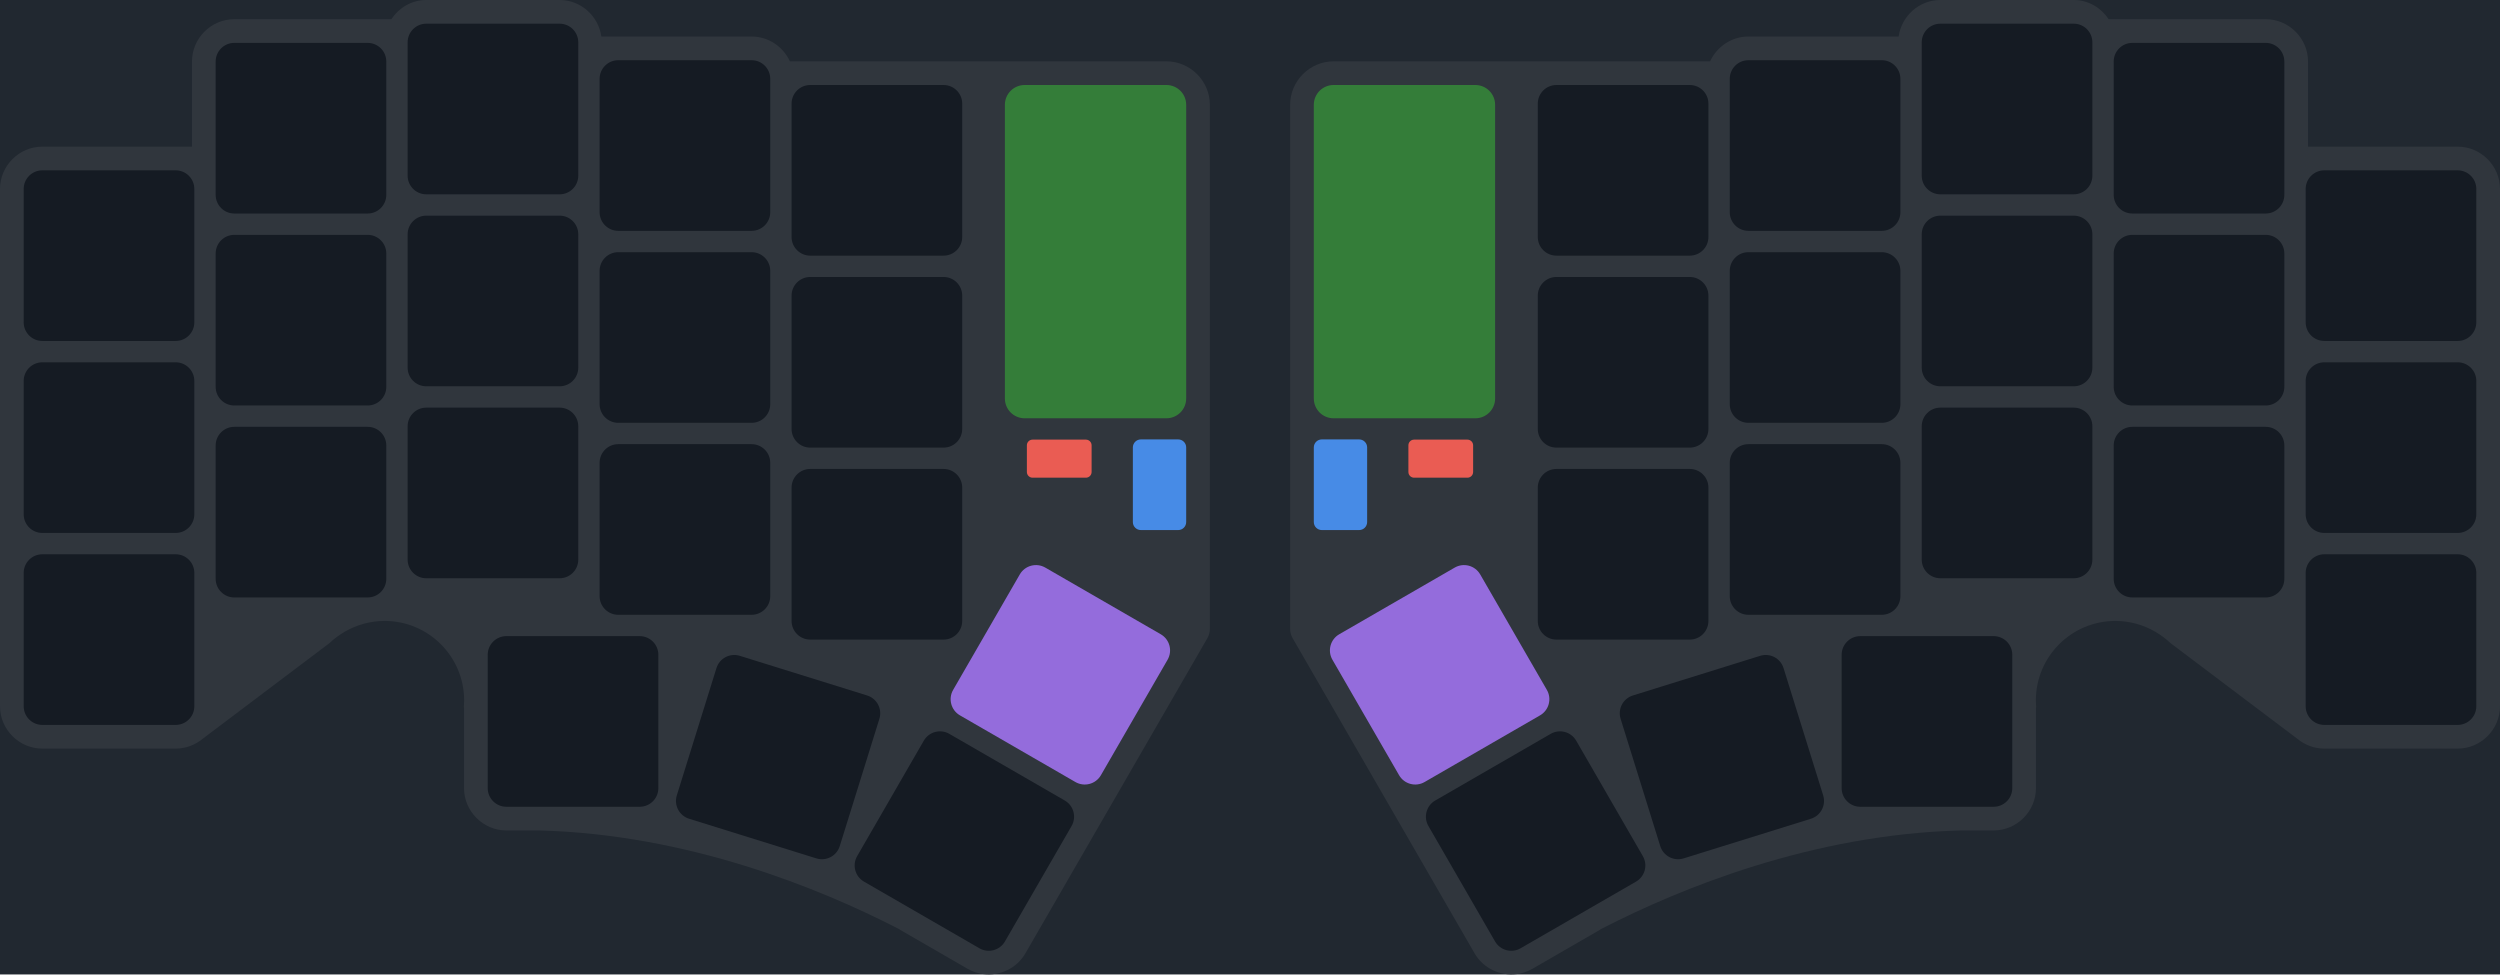
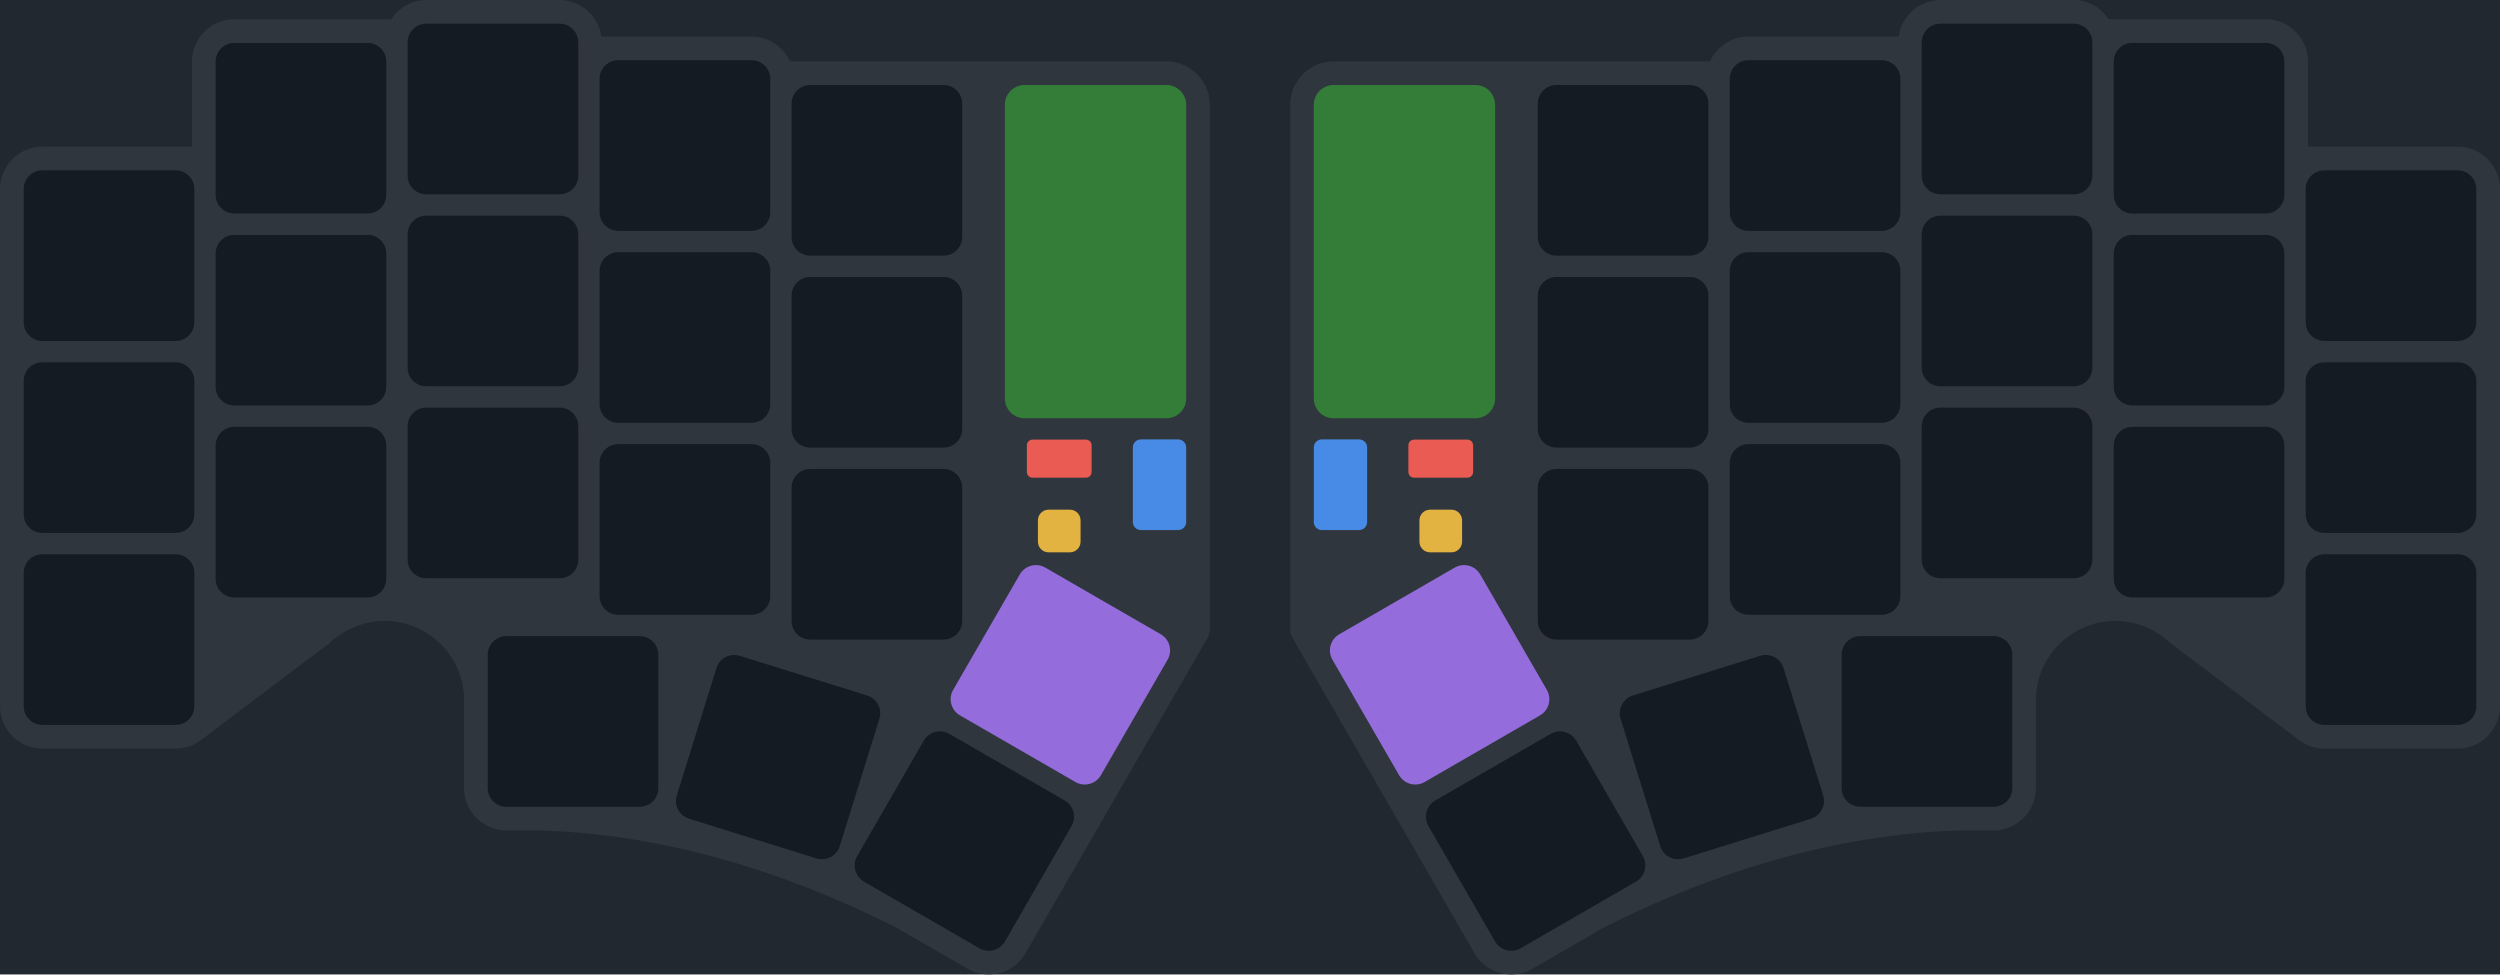
<svg xmlns="http://www.w3.org/2000/svg" viewBox="103 41 937.633 365.457" width="937.633" height="365.457" role="img" aria-label="Scoot Keyboard physical layout" version="1.1" id="svg49">
  <defs id="defs49" />
  <style id="style1">
  .canvas { fill: #262c36; }
  .cap { stroke: #30363d; stroke-width: 1; }
  .enc { stroke: #30363d; stroke-width: 1; }
  .enc-tread { stroke: rgba(255,255,255,0.35); stroke-width: 2; stroke-linecap: round; }
  .chip rect { stroke: #30363d; stroke-width: 1; }
  .chip text { fill: #fff; font: 600 12.5px system-ui, sans-serif; text-anchor: middle; dominant-baseline: central; }
</style>
  <g id="g50-5" transform="translate(144,470.1582)">
    <g id="g24-49" />
    <g id="g25-5" />
    <g id="g26-4" />
    <g id="g27-9" />
    <g id="g28-5" />
    <g id="g29-3" />
    <g id="g30-7" />
    <g id="g31-8" />
    <g id="g32-9" />
    <g id="g33-7" />
    <g id="g34-2" />
    <g id="g35-3" />
    <g id="g36-9" />
    <g id="g37-2" />
    <g id="g38-1" />
    <g id="g39-6" />
    <g id="g40-12" />
    <g id="g41-7" />
    <g transform="rotate(-13,806.4,318.8)" id="g42-11" />
    <g transform="rotate(-26,736.4,342.2)" id="g43-0" />
    <g transform="rotate(-40,664,371.4)" id="g44-6" />
  </g>
  <g id="g28-68-7" transform="translate(-226.5078,398.1582)" />
  <g id="g50-1" transform="translate(77.23175,520.3563)">
    <g id="g24-9" />
    <g id="g25-9" />
    <g id="g26-3" />
    <g id="g27-0" />
    <g id="g28-6" />
    <g id="g29-4" />
    <g id="g30-0" />
    <g id="g31-62" />
    <g id="g32-7" />
    <g id="g33-6" />
    <g id="g34-8" />
    <g id="g35-2" />
    <g id="g36-29" />
    <g id="g37-6" />
    <g id="g38-27" />
    <g id="g39-1" />
    <g id="g40-1" />
    <g id="g41-9" />
    <g transform="rotate(-13,806.4,318.8)" id="g42-1" />
    <g transform="rotate(-26,736.4,342.2)" id="g43-9" />
    <g transform="rotate(-40,664,371.4)" id="g44-0" />
  </g>
  <g id="g39-0-5" transform="translate(-5.276011,520.3563)" />
  <g id="g50-7" transform="translate(-10,437.7231)">
    <g id="g24-7" />
    <g id="g25-4" />
    <g id="g26-1" />
    <g id="g27-8" />
    <g id="g28-3" />
    <g id="g29-8" />
    <g id="g30-21" />
    <g id="g31-5" />
    <g id="g32-1" />
    <g id="g33-8" />
    <g id="g34-0" />
    <g id="g35-4" />
    <g id="g36-2" />
    <g id="g37-8" />
    <g id="g38-28" />
    <g id="g39-7" />
    <g id="g40-40" />
    <g id="g41-2" />
    <g transform="rotate(-13,806.4,318.8)" id="g42-9" />
    <g transform="rotate(-26,736.4,342.2)" id="g43-8" />
    <g transform="rotate(-40,664,371.4)" id="g44-3" />
  </g>
  <g id="g39-0-1" transform="translate(-93.00776,437.7231)" />
  <g id="g24-4" transform="translate(-127.9922,-43.34177)" />
  <g id="g25-8" transform="translate(-127.9922,-43.34177)" />
  <g id="g26-5" transform="translate(-127.9922,-43.34177)" />
  <g id="g27-3" transform="translate(-127.9922,-43.34177)" />
  <g id="g28-1" transform="translate(-127.9922,-43.34177)" />
  <g id="g29-6" transform="translate(-127.9922,-43.34177)" />
  <g id="g30-2" transform="translate(-127.9922,-43.34177)" />
  <g id="g31-6" transform="translate(-127.9922,-43.34177)" />
  <g id="g32-5" transform="translate(-127.9922,-43.34177)" />
  <g id="g33-4" transform="translate(-127.9922,-43.34177)" />
  <g id="g34-6" transform="translate(-127.9922,-43.34177)" />
  <g id="g35-6" transform="translate(-127.9922,-43.34177)" />
  <g id="g36-3" transform="translate(-127.9922,-43.34177)" />
  <g id="g37-4" transform="translate(-127.9922,-43.34177)" />
  <g id="g38-2" transform="translate(-127.9922,-43.34177)" />
  <g id="g39-4" transform="translate(-127.9922,-43.34177)" />
  <g id="g40-4" transform="translate(-127.9922,-43.34177)" />
  <g id="g41-3" transform="translate(-127.9922,-43.34177)" />
  <g transform="rotate(-13,552.201,858.8158)" id="g42-7" />
  <g transform="rotate(-26,578.537,597.7268)" id="g43-6" />
  <g transform="rotate(-40,540.4636,525.557)" id="g44-8" />
  <rect class="canvas" x="103" y="41" width="937.633" height="365.457" id="rect1" style="fill:#212830;fill-opacity:1;stroke-width:0.848" />
  <g id="g46" transform="translate(-10,-9.841767)">
    <g id="g45">
      <path id="path27" style="baseline-shift:baseline;display:inline;overflow:visible;vector-effect:none;fill:#30363d;paint-order:markers stroke fill;enable-background:accumulate;stop-color:#000000" d="m 840.75,50.842 c -7.965,0 -14.575,6.013 -15.66,13.699 H 818.75 797.379 768.75 c -6.366,0 -11.847,3.833 -14.373,9.301 H 746.75 740.104 696.75 666.312 644.645 613.188 c -8.951,0 -16.32,7.366 -16.32,16.318 V 194.5 v 5.785 12.387 7.203 20.797 46.156 h 0.002 c 0.021,1.148 0.325,2.309 0.941,3.377 l 10.986,19.029 0.008,0.049 1.344,2.293 0.055,0.092 5.166,8.947 7.404,12.824 0.037,0.066 c 0.013,0.023 0.027,0.045 0.041,0.068 l 3.143,5.445 3.41,5.906 0.947,1.641 0.002,0.002 10.049,17.406 1.998,3.461 8.396,14.543 14.639,25.355 0.602,1.043 c 3.267,5.659 9.567,8.549 15.717,7.807 2.05,-0.248 4.093,-0.903 5.979,-1.992 l 25.451,-14.695 h -0.121 l 1.018,-0.523 C 742.85,384.187 792.59,363.711 848.483,362.305 h 12.23 c 8.711,0 15.883,-7.169 15.883,-15.881 v -18.691 -11.68 l 0.059,-0.019 a 29.841,29.841 0 0 1 -0.104,-2.469 29.841,29.841 0 0 1 29.842,-29.842 29.841,29.841 0 0 1 14.99,4.07 l 0.01,-0.025 0.289,0.219 a 29.841,29.841 0 0 1 5.395,4.07 h 0.002 l 47.596,35.904 c 2.75,2.273 6.265,3.645 10.076,3.645 h 50 c 8.712,0 15.883,-7.171 15.883,-15.883 v -19.281 -30.719 -22 -50 -22 -25.895 -24.105 c 0,-8.712 -7.172,-15.881 -15.883,-15.881 H 999.5 984.75 978.633 V 73.924 c 0,-8.712 -7.171,-15.883 -15.883,-15.883 h -50 -8.891 C 901.002,53.75 896.244,50.842 890.75,50.842 Z" />
      <rect class="cap" x="977.75" y="114.724" width="64" height="64" rx="7" fill="#151b23" id="rect27" style="stroke:none" />
      <rect class="cap" x="977.75" y="186.724" width="64" height="64" rx="7" fill="#151b23" id="rect28" style="stroke:none" />
      <rect class="cap" x="977.75" y="258.724" width="64" height="64" rx="7" fill="#151b23" id="rect29" style="stroke:none" />
      <rect class="cap" x="905.75" y="66.923" width="64" height="64" rx="7" fill="#151b23" id="rect30" style="stroke:none" />
      <rect class="cap" x="905.75" y="138.923" width="64" height="64" rx="7" fill="#151b23" id="rect31" style="stroke:none" />
      <rect class="cap" x="905.75" y="210.923" width="64" height="64" rx="7" fill="#151b23" id="rect32" style="stroke:none" />
      <rect class="cap" x="833.75" y="59.723" width="64" height="64" rx="7" fill="#151b23" id="rect33" style="stroke:none" />
      <rect class="cap" x="833.75" y="131.723" width="64" height="64" rx="7" fill="#151b23" id="rect34" style="stroke:none" />
      <rect class="cap" x="833.75" y="203.723" width="64" height="64" rx="7" fill="#151b23" id="rect35" style="stroke:none" />
      <rect class="cap" x="761.75" y="73.423" width="64" height="64" rx="7" fill="#151b23" id="rect36" style="stroke:none" />
      <rect class="cap" x="761.75" y="145.423" width="64" height="64" rx="7" fill="#151b23" id="rect37" style="stroke:none" />
      <rect class="cap" x="803.714" y="289.423" width="64" height="64" rx="7" fill="#151b23" id="rect38-6" style="stroke:none;stroke-width:1" />
      <rect class="cap" x="592.931" y="513.283" width="64" height="64" rx="7" fill="#151b23" id="rect38-6-2" style="stroke:none;stroke-width:1" transform="rotate(-17.29844)" />
      <rect class="cap" x="381.499" y="629.684" width="64" height="64" rx="7" fill="#151b23" id="rect38-6-2-3" style="stroke:none;stroke-width:1" transform="rotate(-30)" />
      <rect class="cap" x="381.499" y="557.684" width="64" height="64" rx="7" fill="#151b23" id="rect38-6-2-3-0" style="fill:#946cdc;fill-opacity:1;stroke:none;stroke-width:1" transform="rotate(-30)" />
      <rect class="cap" x="689.75" y="82.723" width="64" height="64" rx="7" fill="#151b23" id="rect39" style="stroke:none" />
      <rect class="cap" x="689.75" y="154.723" width="64" height="64" rx="7" fill="#151b23" id="rect40" style="stroke:none" />
      <rect class="cap" x="761.75" y="217.423" width="64" height="64" rx="7" fill="#151b23" id="rect38" style="stroke:none" />
      <rect class="cap" x="689.75" y="226.723" width="64" height="64" rx="7" fill="#151b23" id="rect41" style="stroke:none" />
      <path id="rect36-4-8-3" style="fill:#347d39;stroke:none;stroke-width:1.441" class="cap" d="m 613.187,82.723 h 53.125 c 4.12,0 7.438,3.317 7.438,7.438 v 110.125 c 0,4.12 -3.317,7.438 -7.438,7.438 h -53.125 c -4.12,0 -7.438,-3.317 -7.438,-7.438 v -110.125 c 0,-4.12 3.317,-7.438 7.438,-7.438 z" />
      <rect x="215.645" y="-625.75" width="34" height="20" rx="3" id="rect-usbc-right" style="fill:#478be6;fill-opacity:1;stroke:none" transform="rotate(90)" />
      <rect x="-665.5" y="-230.004" width="24.277" height="14.281" rx="2.142" id="rect-usbc-right-6" style="fill:#ea5c53;fill-opacity:1;stroke:none;stroke-width:0.714" transform="scale(-1)" />
+       <rect x="645.36" y="242" width="16" height="16" rx="4" id="rect-led-status-right" style="fill:#e3b341;fill-opacity:1;stroke:none" />
    </g>
    <g id="g45-6" transform="matrix(-1,0,0,1,1163.633,-3e-5)">
      <path id="path27-1" style="baseline-shift:baseline;display:inline;overflow:visible;vector-effect:none;fill:#30363d;paint-order:markers stroke fill;enable-background:accumulate;stop-color:#000000" d="m 840.75,50.842 c -7.965,0 -14.575,6.013 -15.66,13.699 H 818.75 797.379 768.75 c -6.366,0 -11.847,3.833 -14.373,9.301 H 746.75 740.104 696.75 666.312 644.645 613.188 c -8.951,0 -16.32,7.366 -16.32,16.318 V 194.5 v 5.785 12.387 7.203 20.797 46.156 h 0.002 c 0.021,1.148 0.325,2.309 0.941,3.377 l 10.986,19.029 0.008,0.049 1.344,2.293 0.055,0.092 5.166,8.947 7.404,12.824 0.037,0.066 c 0.013,0.023 0.027,0.045 0.041,0.068 l 3.143,5.445 3.41,5.906 0.947,1.641 0.002,0.002 10.049,17.406 1.998,3.461 8.396,14.543 14.639,25.355 0.602,1.043 c 3.267,5.659 9.567,8.549 15.717,7.807 2.05,-0.248 4.093,-0.903 5.979,-1.992 l 25.451,-14.695 h -0.121 l 1.018,-0.523 C 742.85,384.187 792.59,363.711 848.483,362.305 h 12.23 c 8.711,0 15.883,-7.169 15.883,-15.881 v -18.691 -11.68 l 0.059,-0.019 a 29.841,29.841 0 0 1 -0.104,-2.469 29.841,29.841 0 0 1 29.842,-29.842 29.841,29.841 0 0 1 14.99,4.07 l 0.01,-0.025 0.289,0.219 a 29.841,29.841 0 0 1 5.395,4.07 h 0.002 l 47.596,35.904 c 2.75,2.273 6.265,3.645 10.076,3.645 h 50 c 8.712,0 15.883,-7.171 15.883,-15.883 v -19.281 -30.719 -22 -50 -22 -25.895 -24.105 c 0,-8.712 -7.172,-15.881 -15.883,-15.881 H 999.5 984.75 978.633 V 73.924 c 0,-8.712 -7.171,-15.883 -15.883,-15.883 h -50 -8.891 C 901.002,53.75 896.244,50.842 890.75,50.842 Z" />
      <rect class="cap" x="977.75" y="114.724" width="64" height="64" rx="7" fill="#151b23" id="rect27-0" style="stroke:none;stroke-width:1" />
      <rect class="cap" x="977.75" y="186.724" width="64" height="64" rx="7" fill="#151b23" id="rect28-6" style="stroke:none;stroke-width:1" />
      <rect class="cap" x="977.75" y="258.724" width="64" height="64" rx="7" fill="#151b23" id="rect29-3" style="stroke:none;stroke-width:1" />
      <rect class="cap" x="905.75" y="66.923" width="64" height="64" rx="7" fill="#151b23" id="rect30-2" style="stroke:none;stroke-width:1" />
      <rect class="cap" x="905.75" y="138.923" width="64" height="64" rx="7" fill="#151b23" id="rect31-0" style="stroke:none;stroke-width:1" />
      <rect class="cap" x="905.75" y="210.923" width="64" height="64" rx="7" fill="#151b23" id="rect32-6" style="stroke:none;stroke-width:1" />
      <rect class="cap" x="833.75" y="59.723" width="64" height="64" rx="7" fill="#151b23" id="rect33-1" style="stroke:none;stroke-width:1" />
      <rect class="cap" x="833.75" y="131.723" width="64" height="64" rx="7" fill="#151b23" id="rect34-5" style="stroke:none;stroke-width:1" />
      <rect class="cap" x="833.75" y="203.723" width="64" height="64" rx="7" fill="#151b23" id="rect35-5" style="stroke:none;stroke-width:1" />
      <rect class="cap" x="761.75" y="73.423" width="64" height="64" rx="7" fill="#151b23" id="rect36-4" style="stroke:none;stroke-width:1" />
      <rect class="cap" x="761.75" y="145.423" width="64" height="64" rx="7" fill="#151b23" id="rect37-7" style="stroke:none;stroke-width:1" />
      <rect class="cap" x="803.714" y="289.423" width="64" height="64" rx="7" fill="#151b23" id="rect38-6-6" style="stroke:none;stroke-width:1" />
      <rect class="cap" x="592.931" y="513.283" width="64" height="64" rx="7" fill="#151b23" id="rect38-6-2-5" style="stroke:none;stroke-width:1" transform="rotate(-17.29844)" />
      <rect class="cap" x="381.499" y="629.684" width="64" height="64" rx="7" fill="#151b23" id="rect38-6-2-3-6" style="stroke:none;stroke-width:1" transform="rotate(-30)" />
      <rect class="cap" x="381.499" y="557.684" width="64" height="64" rx="7" fill="#151b23" id="rect38-6-2-3-0-9" style="fill:#946cdc;fill-opacity:1;stroke:none;stroke-width:1" transform="rotate(-30)" />
      <rect class="cap" x="689.75" y="82.723" width="64" height="64" rx="7" fill="#151b23" id="rect39-3" style="stroke:none;stroke-width:1" />
      <rect class="cap" x="689.75" y="154.723" width="64" height="64" rx="7" fill="#151b23" id="rect40-7" style="stroke:none;stroke-width:1" />
      <rect class="cap" x="761.75" y="217.423" width="64" height="64" rx="7" fill="#151b23" id="rect38-4" style="stroke:none;stroke-width:1" />
      <rect class="cap" x="689.75" y="226.723" width="64" height="64" rx="7" fill="#151b23" id="rect41-5" style="stroke:none;stroke-width:1" />
      <path id="rect36-4-8-3-2" style="fill:#347d39;stroke:none;stroke-width:1.441" class="cap" d="m 613.187,82.723 h 53.125 c 4.12,0 7.438,3.317 7.438,7.438 v 110.125 c 0,4.12 -3.317,7.438 -7.438,7.438 h -53.125 c -4.12,0 -7.438,-3.317 -7.438,-7.438 v -110.125 c 0,-4.12 3.317,-7.438 7.438,-7.438 z" />
      <rect x="215.645" y="-625.75" width="34" height="20" rx="3" id="rect-usbc-right-5" style="fill:#478be6;fill-opacity:1;stroke:none" transform="rotate(90)" />
      <rect x="-665.5" y="-230.004" width="24.277" height="14.281" rx="2.142" id="rect-usbc-right-6-4" style="fill:#ea5c53;fill-opacity:1;stroke:none;stroke-width:0.714" transform="scale(-1)" />
+       <rect x="645.36" y="242" width="16" height="16" rx="4" id="rect-led-status-left" style="fill:#e3b341;fill-opacity:1;stroke:none" />
    </g>
  </g>
</svg>
